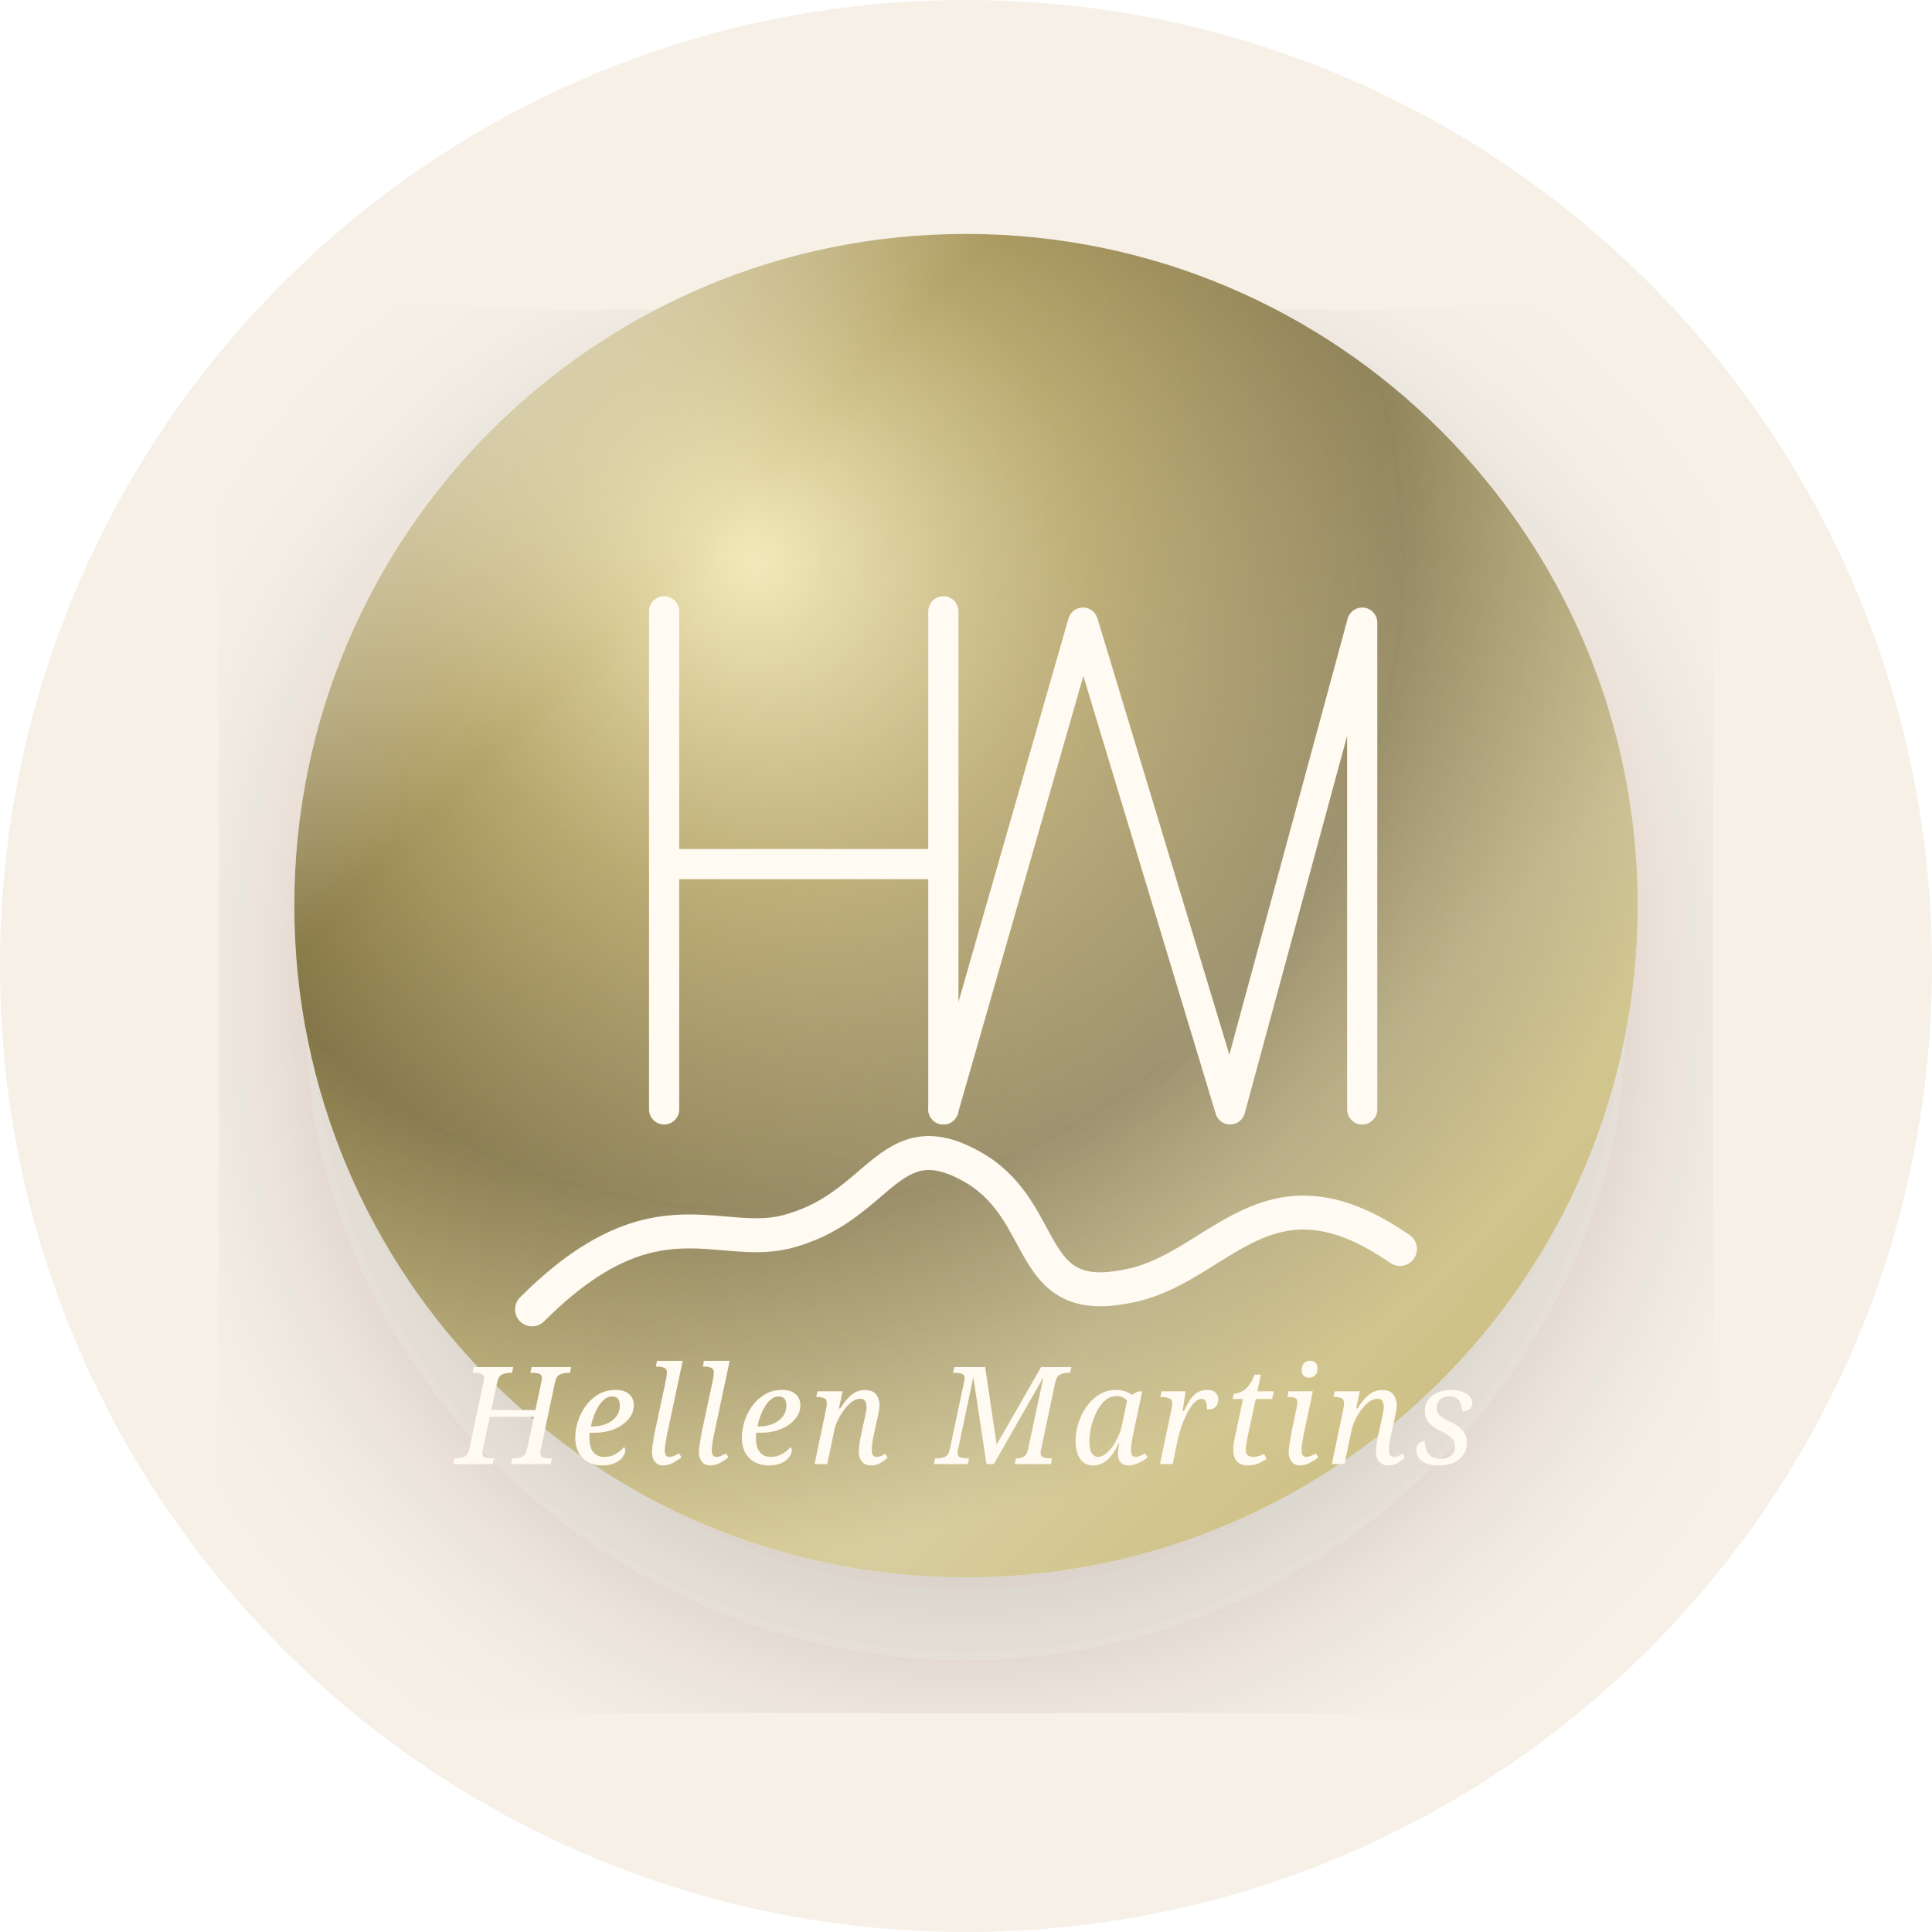
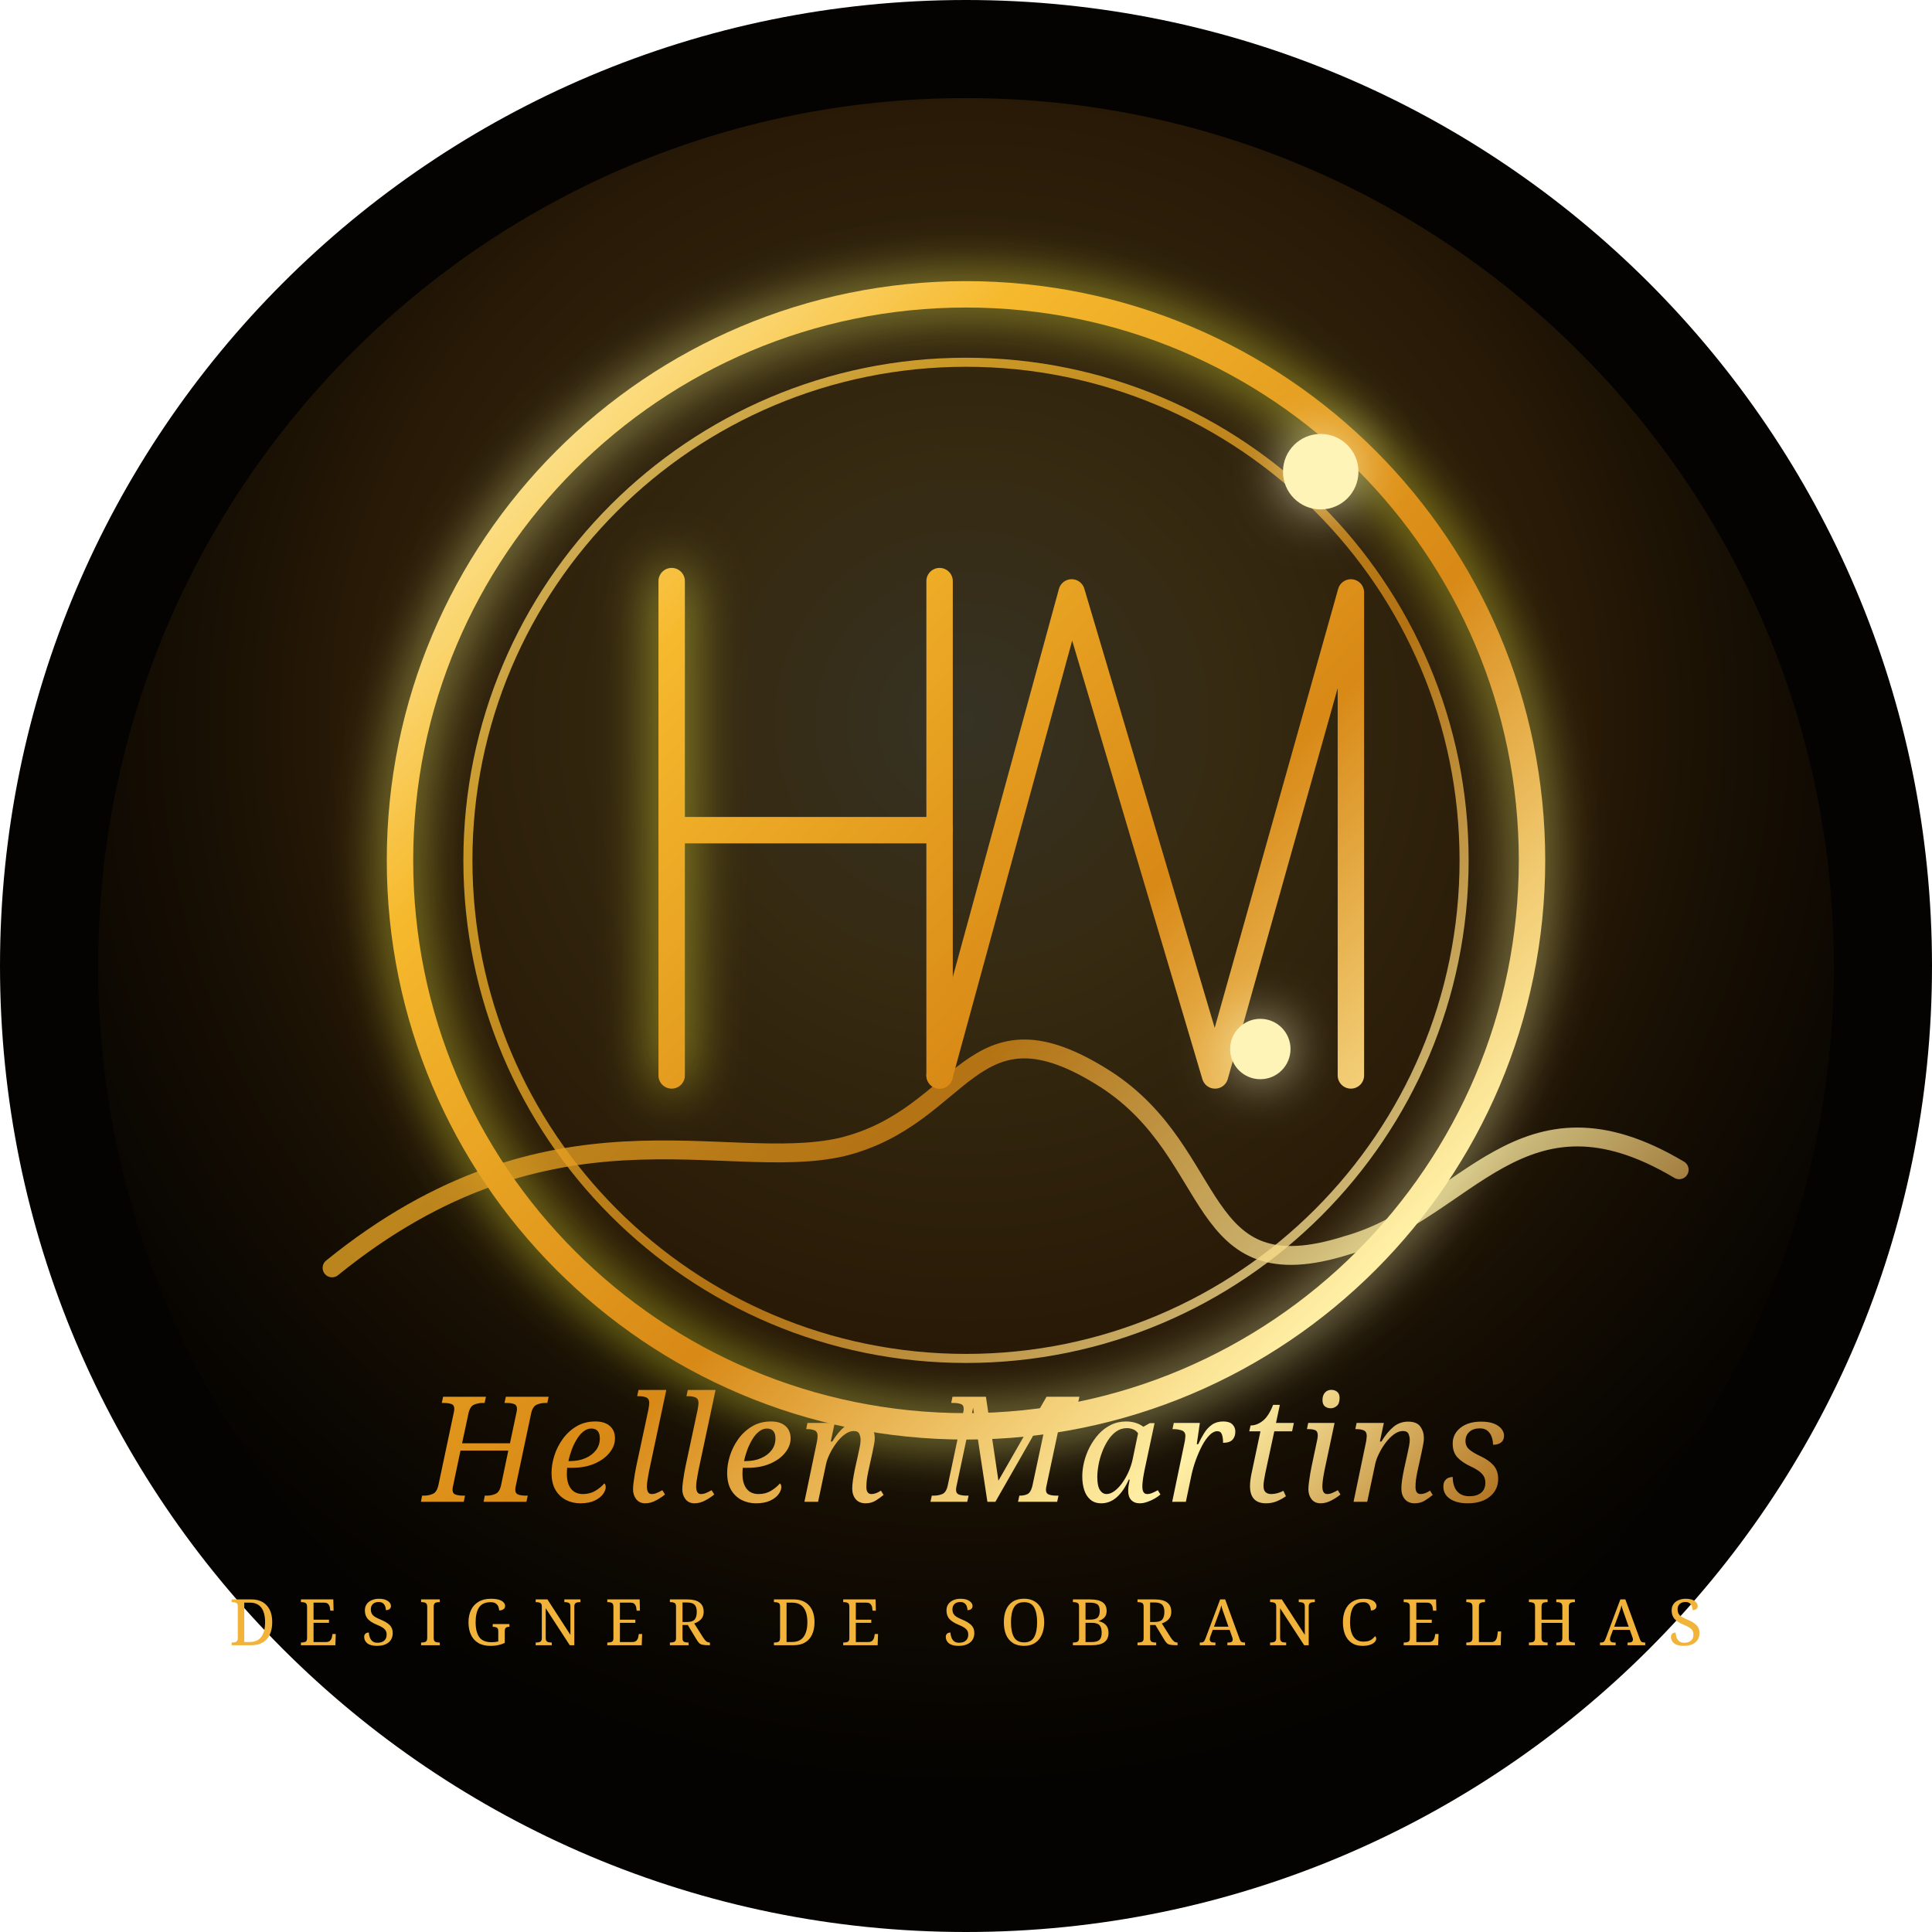
<svg xmlns="http://www.w3.org/2000/svg" width="512" height="512" viewBox="0 0 512 512" fill="none">
  <defs>
-     <radialGradient id="grainGold" cx="34%" cy="24%" r="74%">
-       <stop offset="0" stop-color="#f2e9b9" />
-       <stop offset="0.34" stop-color="#b6a56a" />
-       <stop offset="0.66" stop-color="#817344" />
-       <stop offset="1" stop-color="#c8b977" />
+     <radialGradient id="goldGlow" cx="50%" cy="36%" r="62%">
+       <stop offset="0" stop-color="#fff2b0" />
+       <stop offset="0.25" stop-color="#ffc64f" />
+       <stop offset="0.58" stop-color="#b77419" />
+       <stop offset="1" stop-color="#4b2706" stop-opacity="0" />
    </radialGradient>
-     <linearGradient id="shine" x1="92" y1="96" x2="414" y2="408" gradientUnits="userSpaceOnUse">
-       <stop stop-color="#ffffff" stop-opacity="0.62" />
-       <stop offset="0.22" stop-color="#ffffff" stop-opacity="0" />
-       <stop offset="0.72" stop-color="#ffffff" stop-opacity="0.28" />
-       <stop offset="1" stop-color="#ffffff" stop-opacity="0" />
+     <linearGradient id="goldLine" x1="106" y1="112" x2="404" y2="402" gradientUnits="userSpaceOnUse">
+       <stop stop-color="#fff4b8" />
+       <stop offset="0.22" stop-color="#f6b92d" />
+       <stop offset="0.55" stop-color="#d88916" />
+       <stop offset="0.82" stop-color="#fff0a6" />
+       <stop offset="1" stop-color="#a86410" />
    </linearGradient>
-     <filter id="softShadow" x="58" y="58" width="396" height="396" filterUnits="userSpaceOnUse" color-interpolation-filters="sRGB">
-       <feDropShadow dx="0" dy="24" stdDeviation="28" flood-color="#3b241d" flood-opacity="0.18" />
+     <filter id="logoGlow" x="48" y="48" width="416" height="416" filterUnits="userSpaceOnUse" color-interpolation-filters="sRGB">
+       <feGaussianBlur stdDeviation="7" result="blur" />
+       <feColorMatrix in="blur" type="matrix" values="1 0 0 0 1 0 1 0 0 .67 0 0 1 0 .10 0 0 0 .72 0" />
+       <feBlend in="SourceGraphic" />
    </filter>
  </defs>
-   <rect width="512" height="512" rx="256" fill="#f6f0e7" />
-   <circle cx="256" cy="240" r="178" fill="url(#grainGold)" filter="url(#softShadow)" />
-   <circle cx="256" cy="240" r="178" fill="url(#shine)" />
-   <path d="M176 162V294" stroke="#fffaf2" stroke-width="8" stroke-linecap="round" />
-   <path d="M176 229H250" stroke="#fffaf2" stroke-width="8" stroke-linecap="round" />
-   <path d="M250 162V294" stroke="#fffaf2" stroke-width="8" stroke-linecap="round" />
-   <path d="M250 294L287 165L326 294L361 165V294" stroke="#fffaf2" stroke-width="8" stroke-linecap="round" stroke-linejoin="round" />
-   <path d="M141 347C174 314 191 332 210 326C234 319 236 296 259 310C278 322 272 346 298 341C323 337 335 306 371 331" stroke="#fffaf2" stroke-width="9" stroke-linecap="round" />
-   <text x="256" y="388" text-anchor="middle" fill="#fffaf2" font-family="Georgia, serif" font-size="36" font-style="italic" letter-spacing="1.5">Hellen Martins</text>
+   <rect width="512" height="512" rx="256" fill="#040301" />
+   <circle cx="256" cy="256" r="230" fill="url(#goldGlow)" opacity="0.2" />
+   <circle cx="256" cy="228" r="150" stroke="url(#goldLine)" stroke-width="7" filter="url(#logoGlow)" />
+   <circle cx="256" cy="228" r="132" stroke="url(#goldLine)" stroke-width="2.4" opacity="0.78" />
+   <path d="M178 154V285" stroke="url(#goldLine)" stroke-width="7" stroke-linecap="round" filter="url(#logoGlow)" />
+   <path d="M178 220H249" stroke="url(#goldLine)" stroke-width="7" stroke-linecap="round" />
+   <path d="M249 154V285" stroke="url(#goldLine)" stroke-width="7" stroke-linecap="round" />
+   <path d="M249 285L284 157L322 285L358 157V285" stroke="url(#goldLine)" stroke-width="7" stroke-linecap="round" stroke-linejoin="round" />
+   <path d="M88 336C146 289 192 311 223 304C256 296 257 263 293 286C324 306 316 343 357 330C389 321 403 285 445 310" stroke="url(#goldLine)" stroke-width="5" stroke-linecap="round" opacity="0.78" />
+   <circle cx="350" cy="125" r="10" fill="#fff4b8" filter="url(#logoGlow)" />
+   <circle cx="334" cy="278" r="8" fill="#fff4b8" filter="url(#logoGlow)" />
+   <text x="256" y="398" text-anchor="middle" fill="url(#goldLine)" font-family="Georgia, serif" font-size="39" font-style="italic" letter-spacing="1.2">Hellen Martins</text>
+   <text x="256" y="436" text-anchor="middle" fill="#f2b33b" font-family="Georgia, serif" font-size="17" letter-spacing="6">DESIGNER DE SOBRANCELHAS</text>
</svg>
